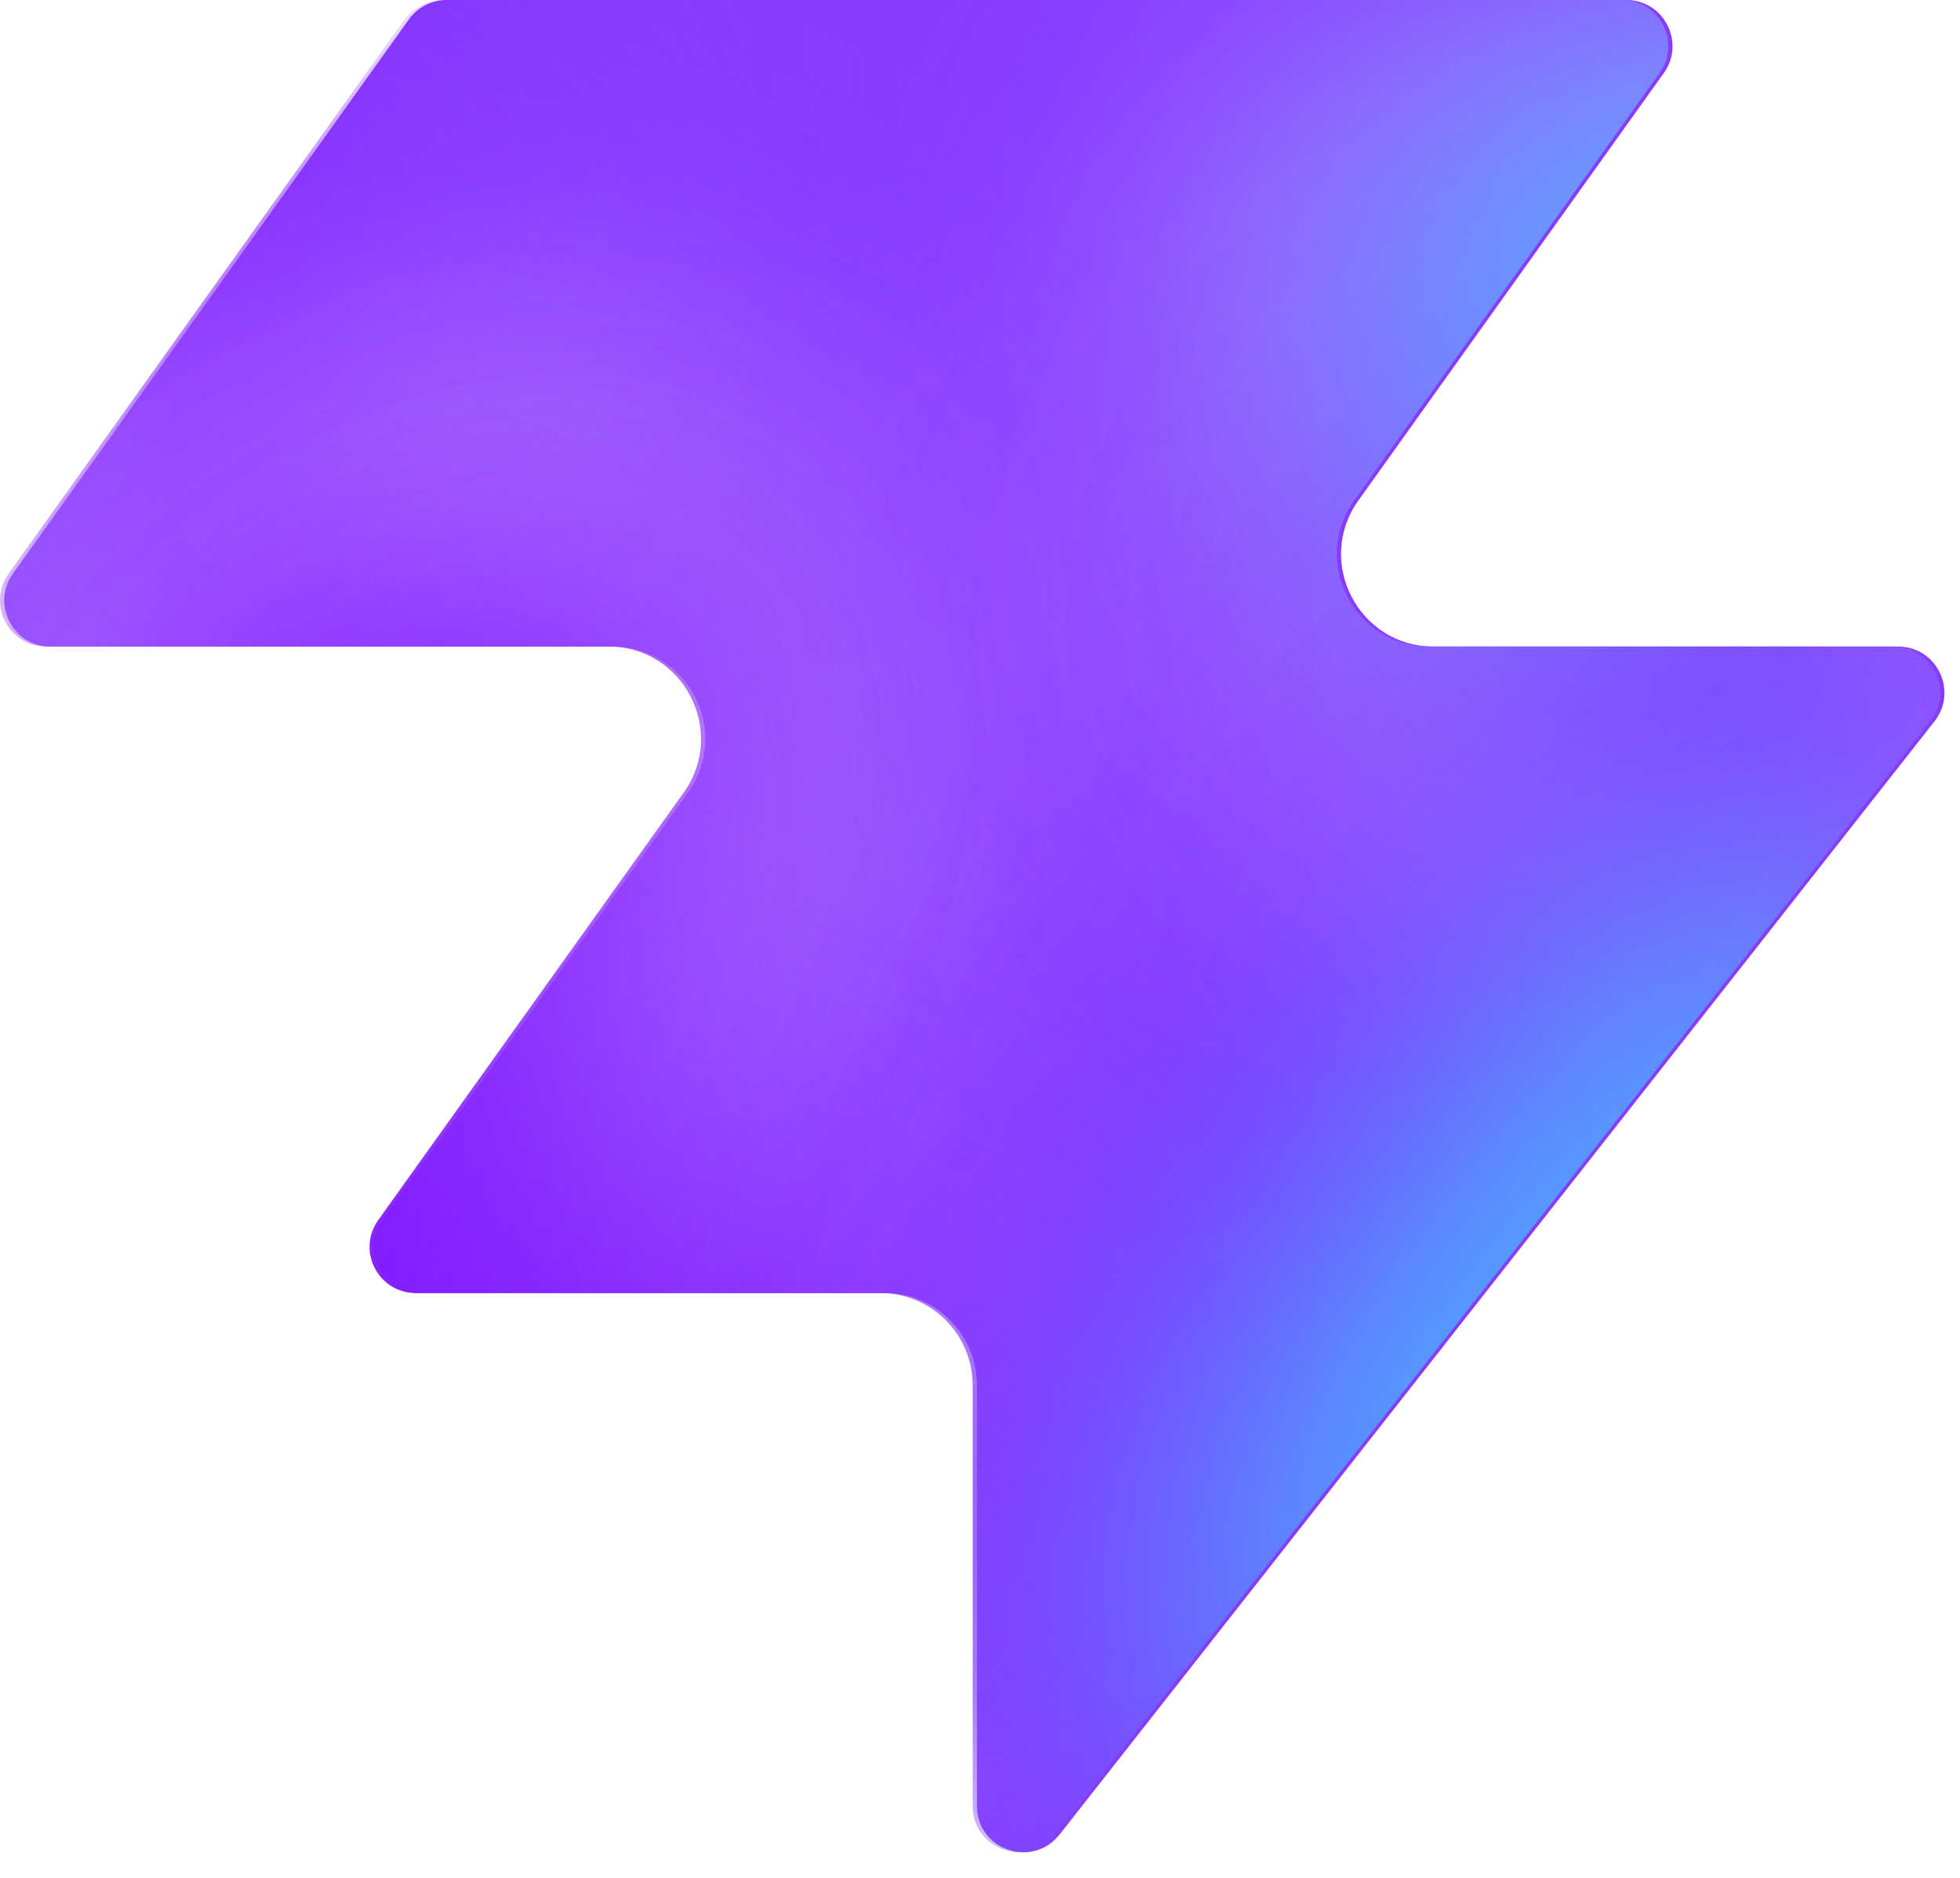
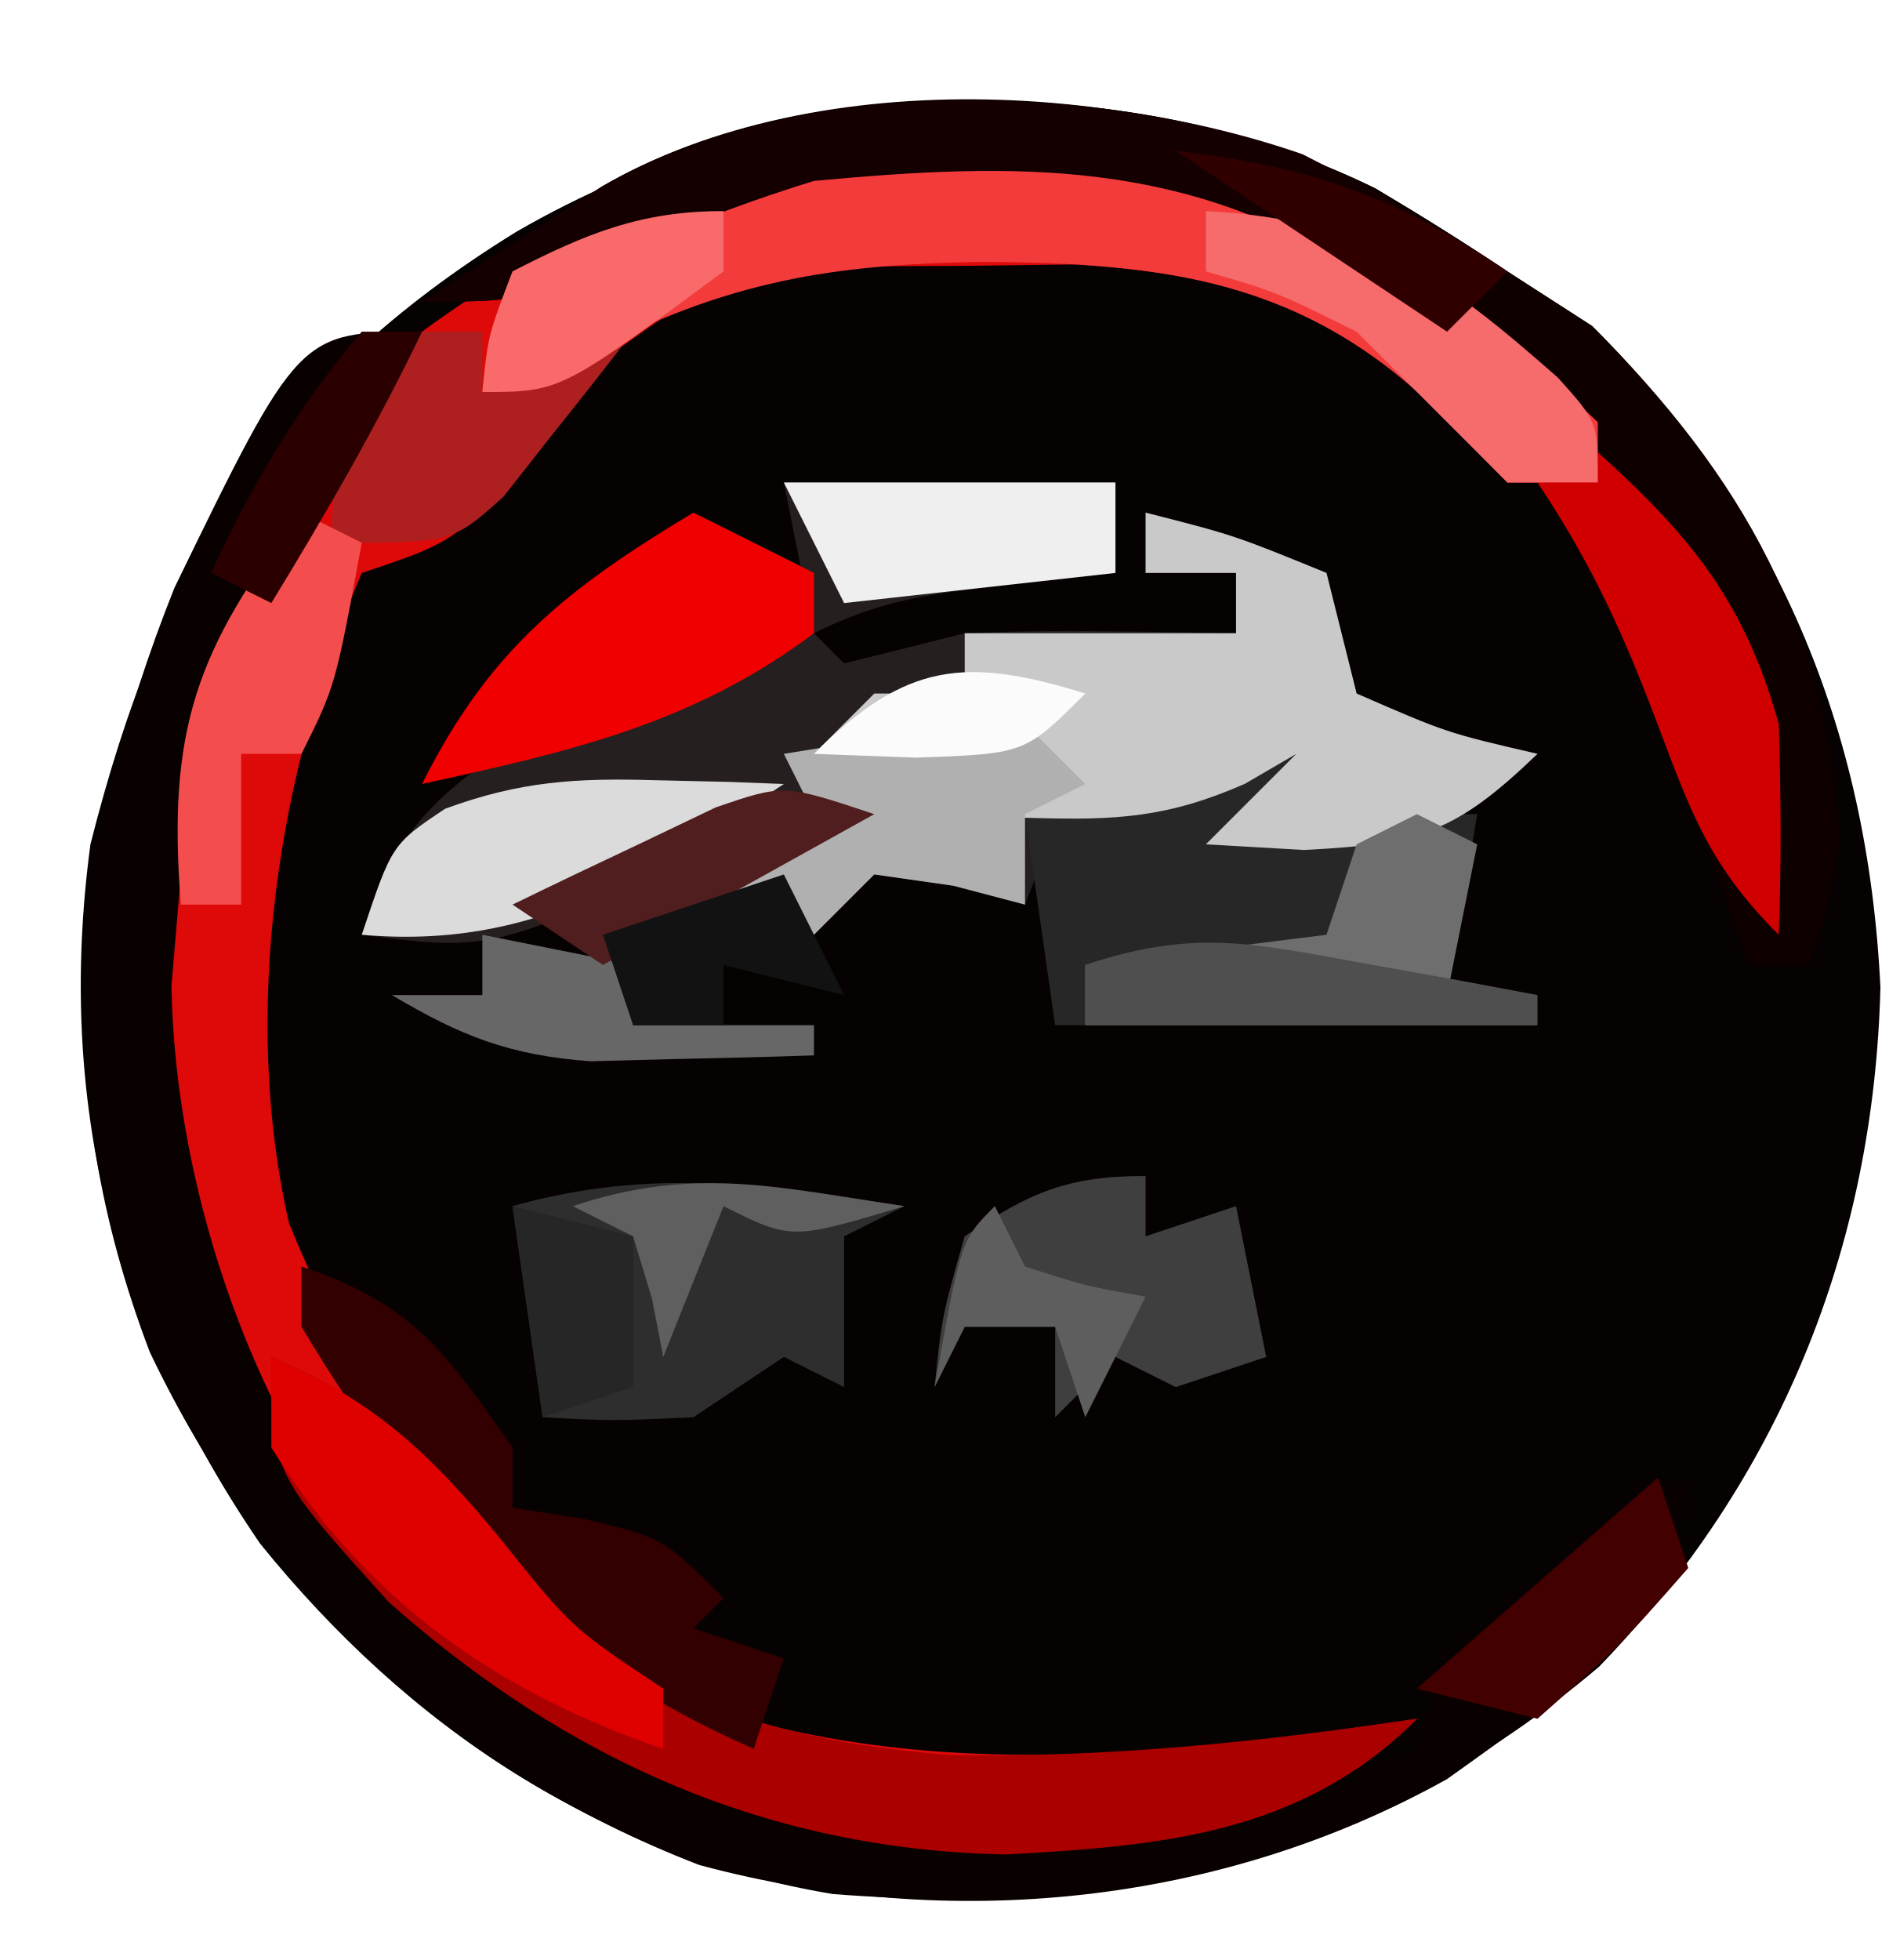
- <svg xmlns="http://www.w3.org/2000/svg" width="48" height="46" fill="none" viewBox="0 0 48 46">
-   <path fill="#863bff" d="M25.946 44.938c-.664.845-2.021.375-2.021-.698V33.937a2.26 2.26 0 0 0-2.262-2.262H10.287c-.92 0-1.456-1.04-.92-1.788l7.48-10.471c1.07-1.497 0-3.578-1.842-3.578H1.237c-.92 0-1.456-1.04-.92-1.788L10.013.474c.214-.297.556-.474.92-.474h28.894c.92 0 1.456 1.04.92 1.788l-7.48 10.471c-1.07 1.498 0 3.579 1.842 3.579h11.377c.943 0 1.473 1.088.89 1.83L25.947 44.94z" style="fill:#863bff;fill:color(display-p3 .525 .23 1);fill-opacity:1" />
-   <mask id="a" width="48" height="46" x="0" y="0" maskUnits="userSpaceOnUse" style="mask-type:alpha">
-     <path fill="#000" d="M25.842 44.938c-.664.844-2.021.375-2.021-.698V33.937a2.26 2.26 0 0 0-2.262-2.262H10.183c-.92 0-1.456-1.04-.92-1.788l7.48-10.471c1.07-1.498 0-3.579-1.842-3.579H1.133c-.92 0-1.456-1.04-.92-1.787L9.91.473c.214-.297.556-.474.92-.474h28.894c.92 0 1.456 1.04.92 1.788l-7.48 10.471c-1.07 1.498 0 3.578 1.842 3.578h11.377c.943 0 1.473 1.088.89 1.832L25.843 44.94z" style="fill:#000;fill-opacity:1" />
-   </mask>
-   <g mask="url(#a)">
-     <g filter="url(#b)">
-       <ellipse cx="5.508" cy="14.704" fill="#ede6ff" rx="5.508" ry="14.704" style="fill:#ede6ff;fill:color(display-p3 .927 .903 1);fill-opacity:1" transform="matrix(.00324 1 1 -.00324 -4.47 31.516)" />
-     </g>
-     <g filter="url(#c)">
-       <ellipse cx="10.399" cy="29.851" fill="#ede6ff" rx="10.399" ry="29.851" style="fill:#ede6ff;fill:color(display-p3 .927 .903 1);fill-opacity:1" transform="matrix(.00324 1 1 -.00324 -39.328 7.883)" />
-     </g>
-     <g filter="url(#d)">
-       <ellipse cx="5.508" cy="30.487" fill="#7e14ff" rx="5.508" ry="30.487" style="fill:#7e14ff;fill:color(display-p3 .492 .077 1);fill-opacity:1" transform="rotate(89.814 -25.913 -14.639)scale(1 -1)" />
-     </g>
-     <g filter="url(#e)">
-       <ellipse cx="5.508" cy="30.599" fill="#7e14ff" rx="5.508" ry="30.599" style="fill:#7e14ff;fill:color(display-p3 .492 .077 1);fill-opacity:1" transform="rotate(89.814 -32.644 -3.334)scale(1 -1)" />
-     </g>
-     <g filter="url(#f)">
-       <ellipse cx="5.508" cy="30.599" fill="#7e14ff" rx="5.508" ry="30.599" style="fill:#7e14ff;fill:color(display-p3 .492 .077 1);fill-opacity:1" transform="matrix(.00324 1 1 -.00324 -34.34 30.47)" />
-     </g>
-     <g filter="url(#g)">
-       <ellipse cx="14.072" cy="22.078" fill="#ede6ff" rx="14.072" ry="22.078" style="fill:#ede6ff;fill:color(display-p3 .927 .903 1);fill-opacity:1" transform="rotate(93.35 24.506 48.493)scale(-1 1)" />
-     </g>
-     <g filter="url(#h)">
-       <ellipse cx="3.47" cy="21.501" fill="#7e14ff" rx="3.47" ry="21.501" style="fill:#7e14ff;fill:color(display-p3 .492 .077 1);fill-opacity:1" transform="rotate(89.009 28.708 47.59)scale(-1 1)" />
-     </g>
-     <g filter="url(#i)">
-       <ellipse cx="3.47" cy="21.501" fill="#7e14ff" rx="3.47" ry="21.501" style="fill:#7e14ff;fill:color(display-p3 .492 .077 1);fill-opacity:1" transform="rotate(89.009 28.708 47.59)scale(-1 1)" />
-     </g>
-     <g filter="url(#j)">
-       <ellipse cx=".387" cy="8.972" fill="#7e14ff" rx="4.407" ry="29.108" style="fill:#7e14ff;fill:color(display-p3 .492 .077 1);fill-opacity:1" transform="rotate(39.51 .387 8.972)" />
-     </g>
-     <g filter="url(#k)">
-       <ellipse cx="47.523" cy="-6.092" fill="#7e14ff" rx="4.407" ry="29.108" style="fill:#7e14ff;fill:color(display-p3 .492 .077 1);fill-opacity:1" transform="rotate(37.892 47.523 -6.092)" />
-     </g>
-     <g filter="url(#l)">
-       <ellipse cx="41.412" cy="6.333" fill="#47bfff" rx="5.971" ry="9.665" style="fill:#47bfff;fill:color(display-p3 .28 .748 1);fill-opacity:1" transform="rotate(37.892 41.412 6.333)" />
-     </g>
-     <g filter="url(#m)">
-       <ellipse cx="-1.879" cy="38.332" fill="#7e14ff" rx="4.407" ry="29.108" style="fill:#7e14ff;fill:color(display-p3 .492 .077 1);fill-opacity:1" transform="rotate(37.892 -1.88 38.332)" />
-     </g>
-     <g filter="url(#n)">
-       <ellipse cx="-1.879" cy="38.332" fill="#7e14ff" rx="4.407" ry="29.108" style="fill:#7e14ff;fill:color(display-p3 .492 .077 1);fill-opacity:1" transform="rotate(37.892 -1.88 38.332)" />
-     </g>
-     <g filter="url(#o)">
-       <ellipse cx="35.651" cy="29.907" fill="#7e14ff" rx="4.407" ry="29.108" style="fill:#7e14ff;fill:color(display-p3 .492 .077 1);fill-opacity:1" transform="rotate(37.892 35.651 29.907)" />
-     </g>
-     <g filter="url(#p)">
-       <ellipse cx="38.418" cy="32.4" fill="#47bfff" rx="5.971" ry="15.297" style="fill:#47bfff;fill:color(display-p3 .28 .748 1);fill-opacity:1" transform="rotate(37.892 38.418 32.4)" />
-     </g>
-   </g>
-   <defs>
-     <filter id="b" width="60.045" height="41.654" x="-19.77" y="16.149" color-interpolation-filters="sRGB" filterUnits="userSpaceOnUse">
-       <feFlood flood-opacity="0" result="BackgroundImageFix" />
-       <feBlend in="SourceGraphic" in2="BackgroundImageFix" result="shape" />
-       <feGaussianBlur result="effect1_foregroundBlur_2002_17158" stdDeviation="7.659" />
-     </filter>
-     <filter id="c" width="90.34" height="51.437" x="-54.613" y="-7.533" color-interpolation-filters="sRGB" filterUnits="userSpaceOnUse">
-       <feFlood flood-opacity="0" result="BackgroundImageFix" />
-       <feBlend in="SourceGraphic" in2="BackgroundImageFix" result="shape" />
-       <feGaussianBlur result="effect1_foregroundBlur_2002_17158" stdDeviation="7.659" />
-     </filter>
-     <filter id="d" width="79.355" height="29.4" x="-49.64" y="2.03" color-interpolation-filters="sRGB" filterUnits="userSpaceOnUse">
-       <feFlood flood-opacity="0" result="BackgroundImageFix" />
-       <feBlend in="SourceGraphic" in2="BackgroundImageFix" result="shape" />
-       <feGaussianBlur result="effect1_foregroundBlur_2002_17158" stdDeviation="4.596" />
-     </filter>
-     <filter id="e" width="79.579" height="29.4" x="-45.045" y="20.029" color-interpolation-filters="sRGB" filterUnits="userSpaceOnUse">
-       <feFlood flood-opacity="0" result="BackgroundImageFix" />
-       <feBlend in="SourceGraphic" in2="BackgroundImageFix" result="shape" />
-       <feGaussianBlur result="effect1_foregroundBlur_2002_17158" stdDeviation="4.596" />
-     </filter>
-     <filter id="f" width="79.579" height="29.4" x="-43.513" y="21.178" color-interpolation-filters="sRGB" filterUnits="userSpaceOnUse">
-       <feFlood flood-opacity="0" result="BackgroundImageFix" />
-       <feBlend in="SourceGraphic" in2="BackgroundImageFix" result="shape" />
-       <feGaussianBlur result="effect1_foregroundBlur_2002_17158" stdDeviation="4.596" />
-     </filter>
-     <filter id="g" width="74.749" height="58.852" x="15.756" y="-17.901" color-interpolation-filters="sRGB" filterUnits="userSpaceOnUse">
-       <feFlood flood-opacity="0" result="BackgroundImageFix" />
-       <feBlend in="SourceGraphic" in2="BackgroundImageFix" result="shape" />
-       <feGaussianBlur result="effect1_foregroundBlur_2002_17158" stdDeviation="7.659" />
-     </filter>
-     <filter id="h" width="61.377" height="25.362" x="23.548" y="2.284" color-interpolation-filters="sRGB" filterUnits="userSpaceOnUse">
-       <feFlood flood-opacity="0" result="BackgroundImageFix" />
-       <feBlend in="SourceGraphic" in2="BackgroundImageFix" result="shape" />
-       <feGaussianBlur result="effect1_foregroundBlur_2002_17158" stdDeviation="4.596" />
-     </filter>
-     <filter id="i" width="61.377" height="25.362" x="23.548" y="2.284" color-interpolation-filters="sRGB" filterUnits="userSpaceOnUse">
-       <feFlood flood-opacity="0" result="BackgroundImageFix" />
-       <feBlend in="SourceGraphic" in2="BackgroundImageFix" result="shape" />
-       <feGaussianBlur result="effect1_foregroundBlur_2002_17158" stdDeviation="4.596" />
-     </filter>
-     <filter id="j" width="56.045" height="63.649" x="-27.636" y="-22.853" color-interpolation-filters="sRGB" filterUnits="userSpaceOnUse">
-       <feFlood flood-opacity="0" result="BackgroundImageFix" />
-       <feBlend in="SourceGraphic" in2="BackgroundImageFix" result="shape" />
-       <feGaussianBlur result="effect1_foregroundBlur_2002_17158" stdDeviation="4.596" />
-     </filter>
-     <filter id="k" width="54.814" height="64.646" x="20.116" y="-38.415" color-interpolation-filters="sRGB" filterUnits="userSpaceOnUse">
-       <feFlood flood-opacity="0" result="BackgroundImageFix" />
-       <feBlend in="SourceGraphic" in2="BackgroundImageFix" result="shape" />
-       <feGaussianBlur result="effect1_foregroundBlur_2002_17158" stdDeviation="4.596" />
-     </filter>
-     <filter id="l" width="33.541" height="35.313" x="24.641" y="-11.323" color-interpolation-filters="sRGB" filterUnits="userSpaceOnUse">
-       <feFlood flood-opacity="0" result="BackgroundImageFix" />
-       <feBlend in="SourceGraphic" in2="BackgroundImageFix" result="shape" />
-       <feGaussianBlur result="effect1_foregroundBlur_2002_17158" stdDeviation="4.596" />
-     </filter>
-     <filter id="m" width="54.814" height="64.646" x="-29.286" y="6.009" color-interpolation-filters="sRGB" filterUnits="userSpaceOnUse">
-       <feFlood flood-opacity="0" result="BackgroundImageFix" />
-       <feBlend in="SourceGraphic" in2="BackgroundImageFix" result="shape" />
-       <feGaussianBlur result="effect1_foregroundBlur_2002_17158" stdDeviation="4.596" />
-     </filter>
-     <filter id="n" width="54.814" height="64.646" x="-29.286" y="6.009" color-interpolation-filters="sRGB" filterUnits="userSpaceOnUse">
-       <feFlood flood-opacity="0" result="BackgroundImageFix" />
-       <feBlend in="SourceGraphic" in2="BackgroundImageFix" result="shape" />
-       <feGaussianBlur result="effect1_foregroundBlur_2002_17158" stdDeviation="4.596" />
-     </filter>
-     <filter id="o" width="54.814" height="64.646" x="8.244" y="-2.416" color-interpolation-filters="sRGB" filterUnits="userSpaceOnUse">
-       <feFlood flood-opacity="0" result="BackgroundImageFix" />
-       <feBlend in="SourceGraphic" in2="BackgroundImageFix" result="shape" />
-       <feGaussianBlur result="effect1_foregroundBlur_2002_17158" stdDeviation="4.596" />
-     </filter>
-     <filter id="p" width="39.409" height="43.623" x="18.713" y="10.588" color-interpolation-filters="sRGB" filterUnits="userSpaceOnUse">
-       <feFlood flood-opacity="0" result="BackgroundImageFix" />
-       <feBlend in="SourceGraphic" in2="BackgroundImageFix" result="shape" />
-       <feGaussianBlur result="effect1_foregroundBlur_2002_17158" stdDeviation="4.596" />
-     </filter>
-   </defs>
+ <svg xmlns="http://www.w3.org/2000/svg" version="1.1" width="63" height="65">
+   <path d="M0 0 C1.481 0.879 2.944 1.791 4.375 2.75 C5.303 3.348 6.231 3.946 7.188 4.562 C13.301 10.676 16.328 17.87 16.75 26.5 C16.527 35.128 13.413 42.812 7.414 49.027 C-0.072 55.352 -8.355 57.323 -18.004 56.562 C-25.773 55.265 -32.087 51.016 -37 44.938 C-41.837 37.856 -43.771 30.278 -42.625 21.75 C-40.294 12.55 -36.678 6.477 -28.5 1.438 C-19.958 -3.509 -9.024 -4.437 0 0 Z " fill="#070202" transform="translate(45.625,6.25)" />
+   <path d="M0 0 C2.791 1.929 5.292 3.872 7.758 6.215 C7.758 6.875 7.758 7.535 7.758 8.215 C6.768 8.215 5.778 8.215 4.758 8.215 C3.995 7.431 3.232 6.647 2.445 5.84 C-1.228 2.252 -4.441 1.341 -9.531 0.984 C-10.632 0.999 -11.733 1.013 -12.867 1.027 C-14.526 1.037 -14.526 1.037 -16.219 1.047 C-21.175 1.242 -21.175 1.242 -25.059 4.027 C-25.635 4.749 -26.211 5.471 -26.805 6.215 C-29.928 10.11 -29.928 10.11 -33.242 11.215 C-36.03 17.782 -37.259 25.767 -35.656 32.777 C-33.154 38.938 -29.049 45.106 -23.141 48.379 C-15.042 51.441 -6.623 50.456 1.758 49.215 C-2.061 53.034 -6.66 53.429 -11.867 53.715 C-19.891 53.545 -26.609 50.655 -32.445 45.129 C-38.426 37.968 -40.977 30.476 -40.242 21.215 C-39.194 13.996 -36.161 8.616 -31.242 3.215 C-22.305 -3.375 -9.968 -5.86 0 0 Z " fill="#DE0909" transform="translate(45.24219,7.785156)" />
+   <path d="M0 0 C3.63 0 7.26 0 11 0 C11 0.99 11 1.98 11 3 C9.721 3.144 8.443 3.289 7.125 3.438 C4.743 3.706 3.155 3.922 1 5 C0.67 3.35 0.34 1.7 0 0 Z M12 1 C14.938 1.75 14.938 1.75 18 3 C18.333 4.333 18.667 5.667 19 7 C21.996 8.305 21.996 8.305 25 9 C22.288 11.603 21.109 11.995 17.25 12.188 C16.177 12.126 15.105 12.064 14 12 C14.99 11.01 15.98 10.02 17 9 C15.684 9.45 14.373 9.91 13.062 10.375 C12.332 10.63 11.601 10.885 10.848 11.148 C8.813 11.853 8.813 11.853 8 14 C7.216 13.794 6.433 13.588 5.625 13.375 C4.759 13.251 3.893 13.127 3 13 C2.34 13.66 1.68 14.32 1 15 C-1.125 14.625 -1.125 14.625 -3 14 C-2.01 13.01 -1.02 12.02 0 11 C-0.592 11.289 -1.183 11.578 -1.793 11.875 C-9.641 15.562 -9.641 15.562 -14 15 C-12.711 11.132 -11.388 10.259 -8 8 C-5.045 6.832 -2.052 5.878 1 5 C1.33 5.33 1.66 5.66 2 6 C3.335 5.672 4.668 5.338 6 5 C7.582 4.935 9.167 4.914 10.75 4.938 C11.549 4.947 12.348 4.956 13.172 4.965 C13.775 4.976 14.378 4.988 15 5 C15 4.34 15 3.68 15 3 C14.01 3 13.02 3 12 3 C12 2.34 12 1.68 12 1 Z " fill="#261F1F" transform="translate(26,16)" />
+   <path d="M0 0 C-1.332 2.788 -2.839 5.313 -4.562 7.875 C-6.712 11.301 -7.744 13.9 -8 18 C-8.103 19.217 -8.206 20.434 -8.312 21.688 C-8.208 28.501 -5.47 36.673 -0.723 41.652 C7.242 47.883 15.013 50.194 25 49 C27.908 48.577 30.207 48.001 33 47 C33.33 46.01 33.66 45.02 34 44 C35.848 42.395 35.848 42.395 38.062 40.812 C38.796 40.283 39.529 39.753 40.285 39.207 C40.851 38.809 41.417 38.41 42 38 C41.148 43.059 38.011 45.133 34 48 C26.49 52.188 17.495 53.091 9.191 50.848 C0.833 47.614 -5.189 41.888 -9.031 33.84 C-12.388 25.027 -11.669 17.162 -8.215 8.496 C-4.08 0 -4.08 0 0 0 Z " fill="#090000" transform="translate(14,11)" />
+   <path d="M0 0 C1.481 0.879 2.944 1.791 4.375 2.75 C5.303 3.348 6.231 3.946 7.188 4.562 C12.149 9.524 15.101 14.614 15.375 21.75 C14.938 24.188 14.938 24.188 14.375 25.75 C13.715 25.75 13.055 25.75 12.375 25.75 C11.994 24.646 11.994 24.646 11.605 23.52 C11.261 22.544 10.917 21.568 10.562 20.562 C10.226 19.6 9.89 18.637 9.543 17.645 C8.395 14.8 7.022 12.331 5.375 9.75 C6.035 9.75 6.695 9.75 7.375 9.75 C2.689 4.788 -2.131 0.167 -9.191 -0.488 C-15.751 -0.651 -20.617 0.062 -26.566 2.875 C-28.625 3.75 -28.625 3.75 -31.625 3.75 C-30.357 2.934 -29.085 2.122 -27.812 1.312 C-27.105 0.86 -26.397 0.408 -25.668 -0.059 C-18.471 -4.256 -7.304 -3.592 0 0 Z " fill="#0F0000" transform="translate(45.625,6.25)" />
+   <path d="M0 0 C2.791 1.929 5.292 3.872 7.758 6.215 C7.758 6.875 7.758 7.535 7.758 8.215 C6.768 8.215 5.778 8.215 4.758 8.215 C3.995 7.431 3.232 6.647 2.445 5.84 C-1.992 1.506 -6.626 0.924 -12.68 0.902 C-18.043 0.976 -21.561 1.671 -26.242 4.215 C-27.232 4.545 -28.222 4.875 -29.242 5.215 C-29.012 3.355 -29.012 3.355 -28.242 1.215 C-20.098 -4.317 -8.472 -4.981 0 0 Z " fill="#F33B3B" transform="translate(45.24219,7.785156)" />
+   <path d="M0 0 C2.97 0.495 2.97 0.495 6 1 C5.67 1.66 5.34 2.32 5 3 C6.65 3 8.3 3 10 3 C9.67 4.98 9.34 6.96 9 9 C9.99 9.33 10.98 9.66 12 10 C6.72 10 1.44 10 -4 10 C-4.33 7.69 -4.66 5.38 -5 3 C-3.35 2.67 -1.7 2.34 0 2 C0 1.34 0 0.68 0 0 Z " fill="#272727" transform="translate(39,24)" />
+   <path d="M0 0 C2.938 0.75 2.938 0.75 6 2 C6.333 3.333 6.667 4.667 7 6 C9.996 7.305 9.996 7.305 13 8 C10.288 10.603 9.109 10.995 5.25 11.188 C4.178 11.126 3.105 11.064 2 11 C2.99 10.01 3.98 9.02 5 8 C4.438 8.327 3.876 8.655 3.297 8.992 C0.731 10.118 -0.968 10.207 -3.75 10.125 C-4.549 10.107 -5.348 10.089 -6.172 10.07 C-6.775 10.047 -7.378 10.024 -8 10 C-8 9.67 -8 9.34 -8 9 C-6.68 8.67 -5.36 8.34 -4 8 C-6.31 8 -8.62 8 -11 8 C-10.34 7.34 -9.68 6.68 -9 6 C-8.01 6 -7.02 6 -6 6 C-6 5.34 -6 4.68 -6 4 C-3.03 4 -0.06 4 3 4 C3 3.34 3 2.68 3 2 C2.01 2 1.02 2 0 2 C0 1.34 0 0.68 0 0 Z " fill="#C9C9C9" transform="translate(38,17)" />
+   <path d="M0 0 C3.38 1.415 4.998 3.035 7.188 5.938 C11.548 11.049 15.895 12.669 22.516 13.203 C27.744 13.299 32.834 12.765 38 12 C34.181 15.819 29.583 16.214 24.375 16.5 C16.499 16.353 9.797 13.37 3.914 8.148 C0 3.83 0 3.83 0 0 Z " fill="#AA0000" transform="translate(9,45)" />
+   <path d="M0 0 C-0.99 0.495 -0.99 0.495 -2 1 C-2 2.65 -2 4.3 -2 6 C-2.66 5.67 -3.32 5.34 -4 5 C-4.99 5.66 -5.98 6.32 -7 7 C-9.688 7.125 -9.688 7.125 -12 7 C-12.33 4.69 -12.66 2.38 -13 0 C-8.389 -1.297 -4.662 -0.711 0 0 Z " fill="#2E2E2E" transform="translate(30,40)" />
+   <path d="M0 0 C3.714 1.238 4.774 2.852 7 6 C7 6.66 7 7.32 7 8 C7.784 8.124 8.568 8.248 9.375 8.375 C12 9 12 9 14 11 C13.67 11.33 13.34 11.66 13 12 C13.99 12.33 14.98 12.66 16 13 C15.67 13.99 15.34 14.98 15 16 C7.985 12.9 3.922 8.536 0 2 C0 1.34 0 0.68 0 0 Z " fill="#320000" transform="translate(10,42)" />
+   <path d="M0 0 C1.32 0.66 2.64 1.32 4 2 C4 2.66 4 3.32 4 4 C-0.045 7.033 -4.152 7.932 -9 9 C-6.783 4.566 -4.223 2.534 0 0 Z " fill="#F00000" transform="translate(23,17)" />
+   <path d="M0 0 C2.352 1.193 4.588 2.433 6.789 3.883 C6.129 4.543 5.469 5.203 4.789 5.883 C3.861 5.243 2.933 4.604 1.977 3.945 C-3.856 0.171 -9.433 0.249 -16.211 0.883 C-18.99 1.738 -21.526 2.766 -24.152 4.008 C-26.211 4.883 -26.211 4.883 -29.211 4.883 C-27.943 4.066 -26.671 3.255 -25.398 2.445 C-24.691 1.993 -23.983 1.54 -23.254 1.074 C-16.784 -2.699 -6.94 -2.415 0 0 Z " fill="#140000" transform="translate(43.21094,5.117188)" />
+   <path d="M0 0 C0.66 0.33 1.32 0.66 2 1 C1.67 2.65 1.34 4.3 1 6 C1.99 6.33 2.98 6.66 4 7 C-0.95 7 -5.9 7 -11 7 C-11 6.34 -11 5.68 -11 5 C-8.36 4.67 -5.72 4.34 -3 4 C-2.67 3.01 -2.34 2.02 -2 1 C-1.34 0.67 -0.68 0.34 0 0 Z " fill="#6E6E6E" transform="translate(47,27)" />
+   <path d="M0 0 C0 0.66 0 1.32 0 2 C0.99 1.67 1.98 1.34 3 1 C3.33 2.65 3.66 4.3 4 6 C3.01 6.33 2.02 6.66 1 7 C0.34 6.67 -0.32 6.34 -1 6 C-1.66 6.66 -2.32 7.32 -3 8 C-3 7.01 -3 6.02 -3 5 C-3.99 5 -4.98 5 -6 5 C-6.33 5.66 -6.66 6.32 -7 7 C-6.75 4.625 -6.75 4.625 -6 2 C-3.849 0.543 -2.597 0 0 0 Z " fill="#3F3F3F" transform="translate(38,39)" />
+   <path d="M0 0 C3.419 1.438 5.279 3.215 7.625 6.062 C9.955 8.979 9.955 8.979 13 11 C13 11.66 13 12.32 13 13 C7.453 11.098 3.096 8.052 0 3 C0 2.01 0 1.02 0 0 Z " fill="#DF0000" transform="translate(9,45)" />
+   <path d="M0 0 C3.089 2.78 4.877 4.975 6 9 C6.076 11.332 6.091 13.668 6 16 C3.744 13.744 3.115 12.029 2 9.062 C0.855 6.026 -0.185 3.723 -2 1 C-1.34 0.67 -0.68 0.34 0 0 Z " fill="#D10000" transform="translate(53,15)" />
+   <path d="M0 0 C0.66 0 1.32 0 2 0 C2 0.66 2 1.32 2 2 C3.65 1.34 5.3 0.68 7 0 C6.098 1.178 5.178 2.342 4.25 3.5 C3.484 4.475 3.484 4.475 2.703 5.469 C1 7 1 7 -3 7 C-3 3.48 -2.296 2.561 0 0 Z " fill="#AE2020" transform="translate(14,11)" />
+   <path d="M0 0 C0.66 0.33 1.32 0.66 2 1 C1.125 5.75 1.125 5.75 0 8 C-0.66 8 -1.32 8 -2 8 C-2 9.65 -2 11.3 -2 13 C-2.66 13 -3.32 13 -4 13 C-4.457 7.283 -3.523 4.514 0 0 Z " fill="#F44D4D" transform="translate(10,17)" />
+   <path d="M0 0 C5.272 0.257 7.871 2.172 11.68 5.527 C13 7 13 7 13 9 C12.01 9 11.02 9 10 9 C8.333 7.333 6.667 5.667 5 4 C2.335 2.681 2.335 2.681 0 2 C0 1.34 0 0.68 0 0 Z " fill="#F66B6B" transform="translate(40,7)" />
+   <path d="M0 0 C0.66 0.66 1.32 1.32 2 2 C1.01 2.495 1.01 2.495 0 3 C0 3.99 0 4.98 0 6 C-1.176 5.691 -1.176 5.691 -2.375 5.375 C-3.674 5.189 -3.674 5.189 -5 5 C-5.66 5.66 -6.32 6.32 -7 7 C-9.125 6.625 -9.125 6.625 -11 6 C-9.68 5.01 -8.36 4.02 -7 3 C-7.33 2.34 -7.66 1.68 -8 1 C-1.945 0.023 -1.945 0.023 0 0 Z " fill="#B0B0B0" transform="translate(34,24)" />
+   <path d="M0 0 C3.63 0 7.26 0 11 0 C11 0.99 11 1.98 11 3 C6.545 3.495 6.545 3.495 2 4 C1.34 2.68 0.68 1.36 0 0 Z " fill="#EFEFEF" transform="translate(26,16)" />
+   <path d="M0 0 C0.799 0.018 1.598 0.036 2.422 0.055 C3.025 0.078 3.628 0.101 4.25 0.125 C-0.358 3.197 -4.071 5.626 -9.75 5.125 C-8.75 2.125 -8.75 2.125 -6.984 0.945 C-4.493 0.031 -2.644 -0.078 0 0 Z " fill="#DBDBDB" transform="translate(21.75,25.875)" />
+   <path d="M0 0 C1.65 0.33 3.3 0.66 5 1 C5 1.66 5 2.32 5 3 C6.98 3 8.96 3 11 3 C11 3.33 11 3.66 11 4 C9.417 4.054 7.834 4.093 6.25 4.125 C5.368 4.148 4.487 4.171 3.578 4.195 C0.886 3.991 -0.699 3.366 -3 2 C-2.01 2 -1.02 2 0 2 C0 1.34 0 0.68 0 0 Z " fill="#676767" transform="translate(16,31)" />
+   <path d="M0 0 C-2.97 1.65 -5.94 3.3 -9 5 C-9.99 4.34 -10.98 3.68 -12 3 C-10.568 2.301 -9.129 1.616 -7.688 0.938 C-6.487 0.363 -6.487 0.363 -5.262 -0.223 C-3 -1 -3 -1 0 0 Z " fill="#501E1E" transform="translate(29,27)" />
+   <path d="M0 0 C0.33 0.99 0.66 1.98 1 3 C-1.25 5.562 -1.25 5.562 -4 8 C-5.32 7.67 -6.64 7.34 -8 7 C-5.36 4.69 -2.72 2.38 0 0 Z " fill="#420000" transform="translate(55,49)" />
+   <path d="M0 0 C1.087 0.195 2.173 0.389 3.293 0.59 C4.54 0.824 4.54 0.824 5.812 1.062 C5.812 1.393 5.812 1.722 5.812 2.062 C0.863 2.062 -4.088 2.062 -9.188 2.062 C-9.188 1.403 -9.188 0.743 -9.188 0.062 C-5.614 -1.129 -3.679 -0.672 0 0 Z " fill="#4F4F4F" transform="translate(45.1875,31.9375)" />
+   <path d="M0 0 C0.66 0 1.32 0 2 0 C0.502 3.112 -1.199 6.053 -3 9 C-3.66 8.67 -4.32 8.34 -5 8 C-3.631 5.05 -2.122 2.475 0 0 Z " fill="#2B0000" transform="translate(12,11)" />
+   <path d="M0 0 C0 0.66 0 1.32 0 2 C-5.412 6 -5.412 6 -8 6 C-7.812 4.125 -7.812 4.125 -7 2 C-4.557 0.747 -2.755 0 0 0 Z " fill="#F96B6B" transform="translate(24,7)" />
+   <path d="M0 0 C0.33 0.66 0.66 1.32 1 2 C3.025 2.652 3.025 2.652 5 3 C4.34 4.32 3.68 5.64 3 7 C2.67 6.01 2.34 5.02 2 4 C1.01 4 0.02 4 -1 4 C-1.33 4.66 -1.66 5.32 -2 6 C-1.125 1.125 -1.125 1.125 0 0 Z " fill="#5E5E5E" transform="translate(33,40)" />
+   <path d="M0 0 C-3.75 1.125 -3.75 1.125 -6 0 C-6.66 1.65 -7.32 3.3 -8 5 C-8.124 4.361 -8.248 3.721 -8.375 3.062 C-8.684 2.042 -8.684 2.042 -9 1 C-9.66 0.67 -10.32 0.34 -11 0 C-6.95 -1.35 -4.208 -0.621 0 0 Z " fill="#5F5F5F" transform="translate(30,40)" />
+   <path d="M0 0 C1.32 0.33 2.64 0.66 4 1 C4 2.65 4 4.3 4 6 C3.01 6.33 2.02 6.66 1 7 C0.67 4.69 0.34 2.38 0 0 Z " fill="#262626" transform="translate(17,40)" />
+   <path d="M0 0 C0.66 1.32 1.32 2.64 2 4 C0.68 3.67 -0.64 3.34 -2 3 C-2 3.66 -2 4.32 -2 5 C-2.99 5 -3.98 5 -5 5 C-5.33 4.01 -5.66 3.02 -6 2 C-4.02 1.34 -2.04 0.68 0 0 Z " fill="#121212" transform="translate(26,29)" />
+   <path d="M0 0 C4.389 0.51 7.337 1.522 11 4 C10.34 4.66 9.68 5.32 9 6 C6 4 3 2 0 0 Z " fill="#300000" transform="translate(39,5)" />
+   <path d="M0 0 C-2 2 -2 2 -5.625 2.125 C-6.739 2.084 -7.853 2.042 -9 2 C-5.946 -1.054 -3.953 -1.227 0 0 Z " fill="#FBFBFB" transform="translate(36,23)" />
</svg>
